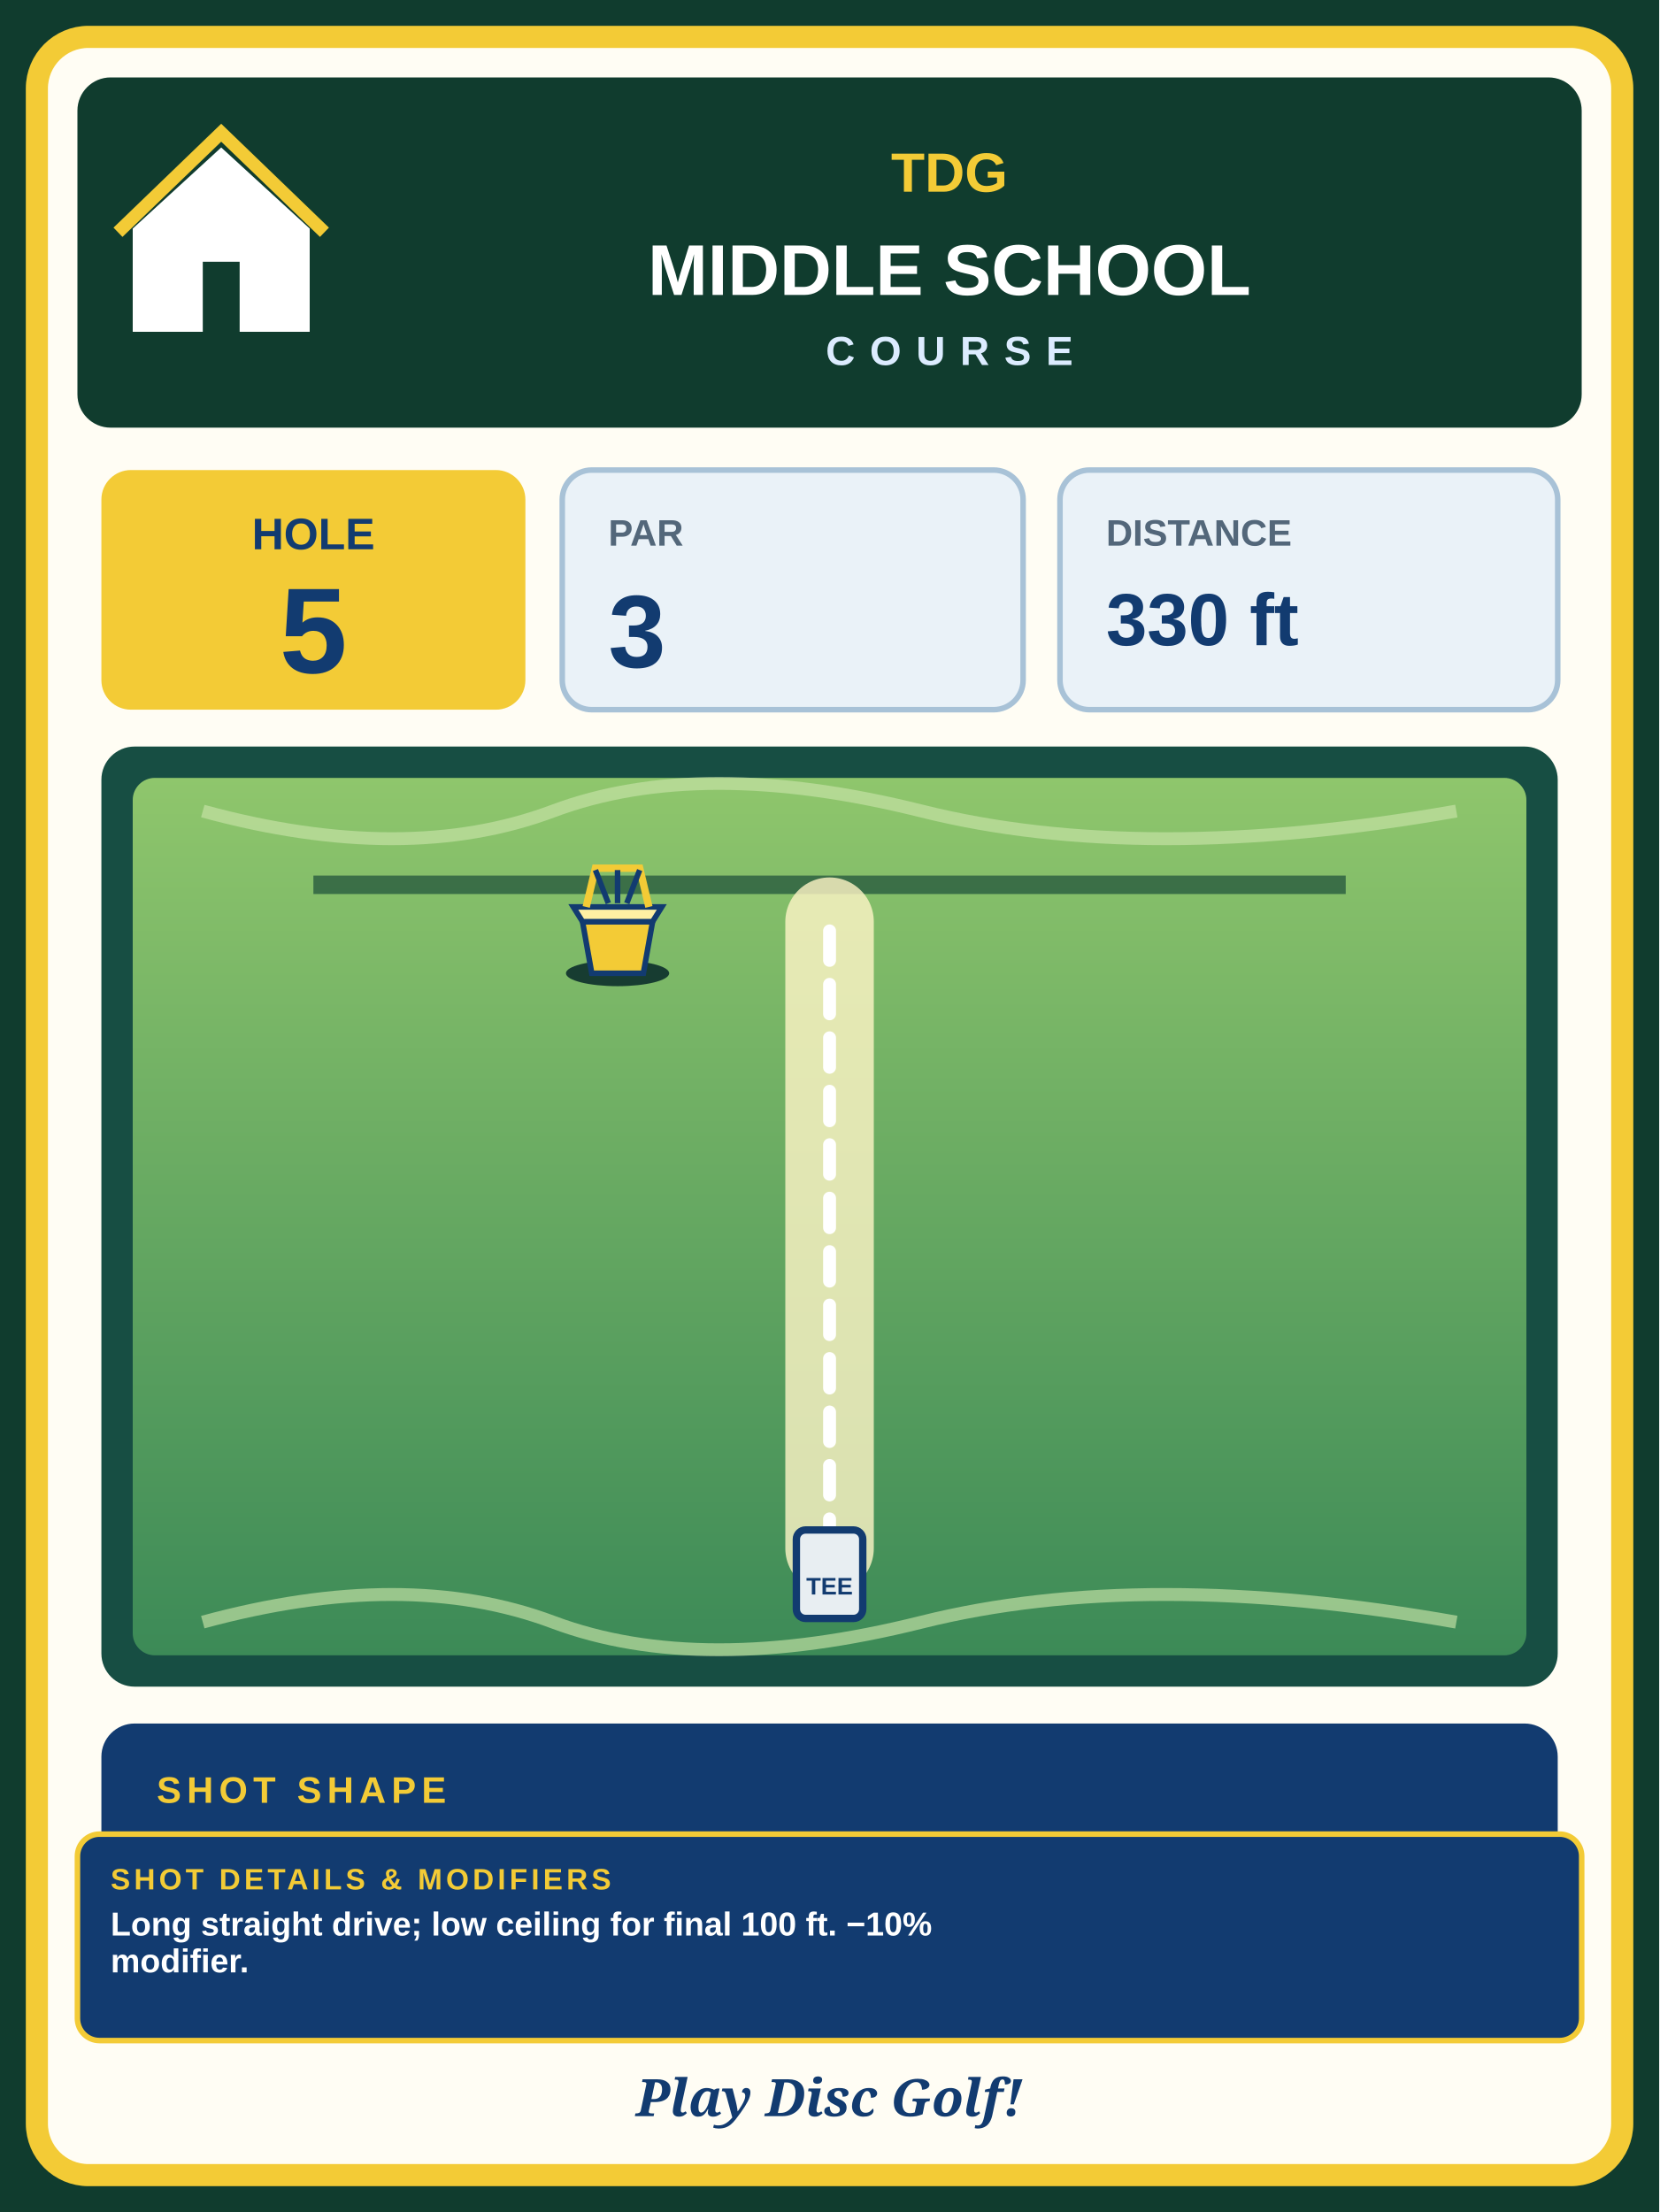
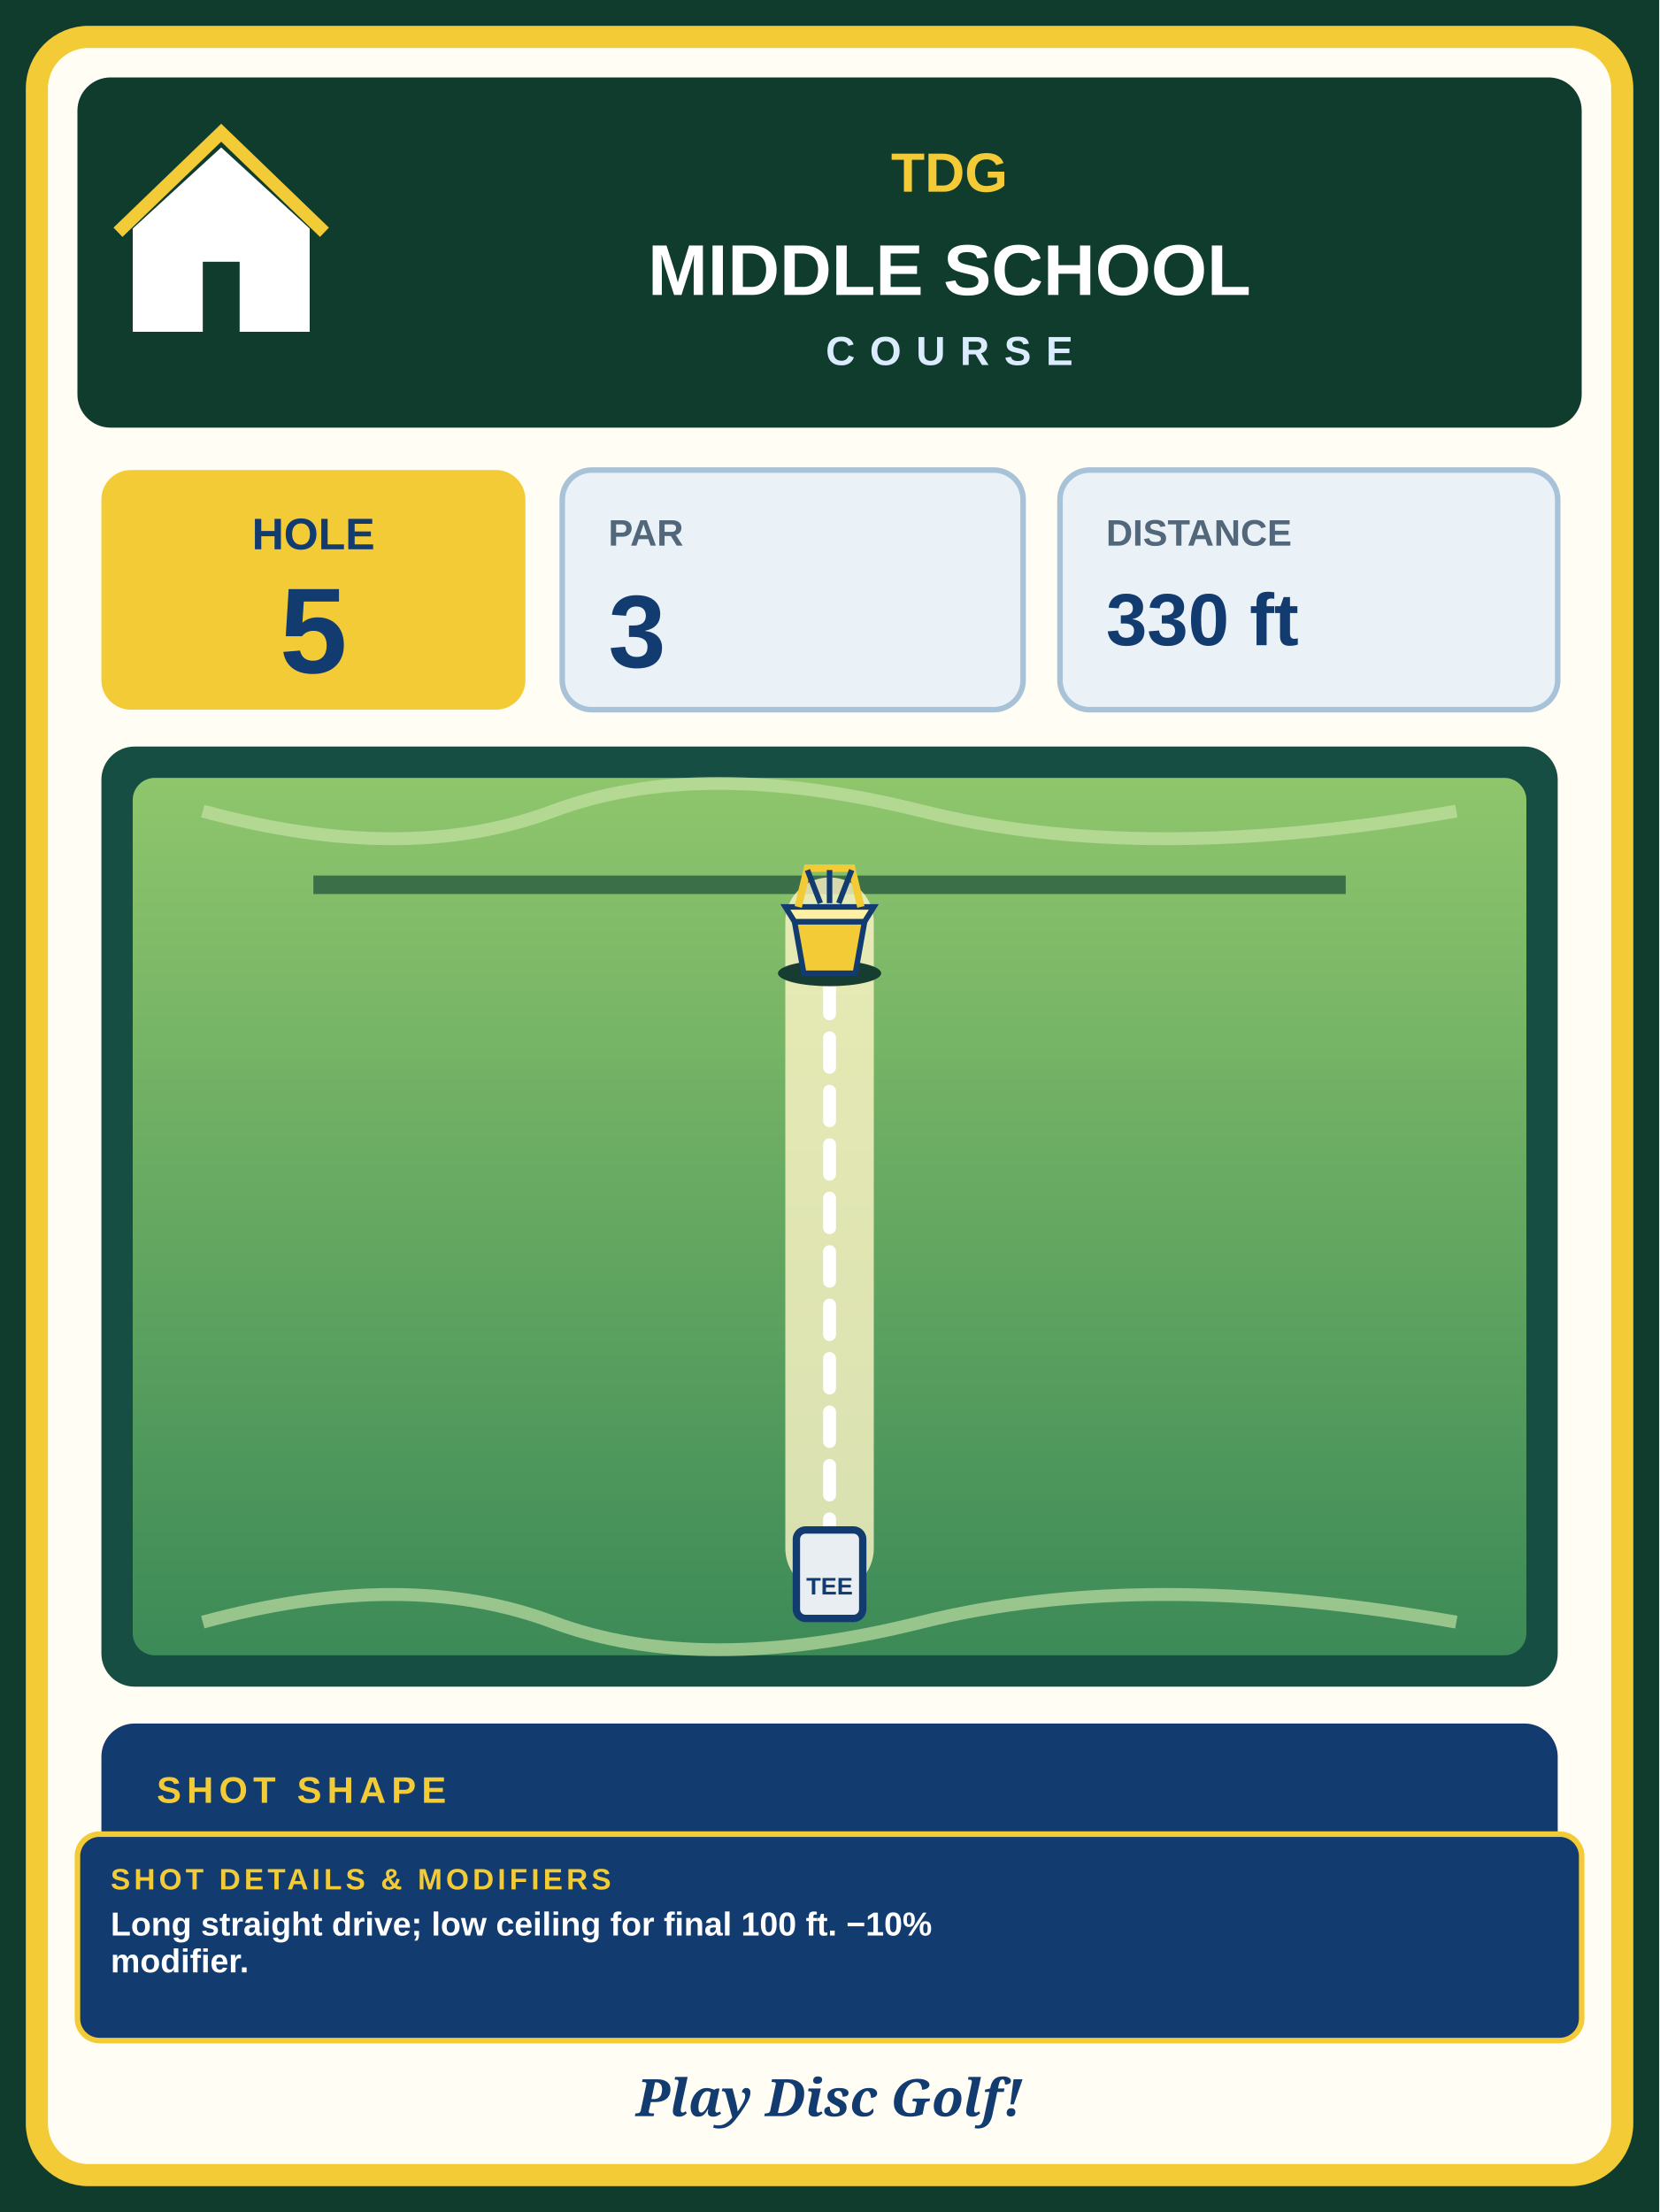
<svg xmlns="http://www.w3.org/2000/svg" viewBox="0 0 900 1200">
  <defs>
    <linearGradient id="field" x2="0" y2="1">
      <stop stop-color="#8fc66c" />
      <stop offset="1" stop-color="#3c8a57" />
    </linearGradient>
  </defs>
  <rect width="900" height="1200" fill="#103c2e" />
  <rect x="20" y="20" width="860" height="1160" rx="28" fill="#fffdf4" stroke="#f3cb36" stroke-width="12" />
  <rect x="42" y="42" width="816" height="190" rx="18" fill="#103c2e" />
  <g transform="translate(72 72)" fill="#fff">
    <path d="M0 52 L48 8 L96 52 V108 H0Z" />
    <rect x="38" y="70" width="20" height="38" fill="#103c2e" />
    <path d="M-8 54 L48 0 L104 54" fill="none" stroke="#f3cb36" stroke-width="7" />
  </g>
  <text x="515" y="104" text-anchor="middle" font-family="Arial" font-size="30" font-weight="900" fill="#f3cb36">TDG</text>
  <text x="515" y="160" text-anchor="middle" font-family="Arial" font-size="39" font-weight="900" fill="#fff">MIDDLE SCHOOL</text>
  <text x="515" y="198" text-anchor="middle" font-family="Arial" font-size="22" font-weight="800" letter-spacing="8" fill="#dcecff">COURSE</text>
  <rect x="55" y="255" width="230" height="130" rx="16" fill="#f3cb36" />
  <text x="170" y="298" text-anchor="middle" font-family="Arial" font-size="24" font-weight="900" fill="#123b70">HOLE</text>
  <text x="170" y="365" text-anchor="middle" font-family="Arial" font-size="66" font-weight="900" fill="#123b70">5</text>
  <rect x="305" y="255" width="250" height="130" rx="16" fill="#eaf2f8" stroke="#a8c2d7" stroke-width="3" />
  <text x="330" y="296" font-family="Arial" font-size="20" font-weight="800" fill="#53677a">PAR</text>
  <text x="330" y="362" font-family="Arial" font-size="56" font-weight="900" fill="#123b70">3</text>
  <rect x="575" y="255" width="270" height="130" rx="16" fill="#eaf2f8" stroke="#a8c2d7" stroke-width="3" />
  <text x="600" y="296" font-family="Arial" font-size="20" font-weight="800" fill="#53677a">DISTANCE</text>
  <text x="600" y="350" font-family="Arial" font-size="40" font-weight="900" fill="#123b70">330 ft</text>
  <rect x="55" y="405" width="790" height="510" rx="18" fill="#174e43" />
  <rect x="72" y="422" width="756" height="476" rx="12" fill="url(#field)" />
  <path d="M110 440 Q220 470 300 440 T500 440 T790 440 M110 880 Q220 850 300 880 T500 880 T790 880" fill="none" stroke="#c7e3a8" stroke-width="7" opacity=".65" />
  <path d="M170 480 L730 480" stroke="#285b3f" stroke-width="10" opacity=".8" />
  <path d="M450 840 L450 500" fill="none" stroke="#fff5c7" stroke-width="48" stroke-linecap="round" stroke-linejoin="round" opacity=".8" />
  <path d="M450 840 L450 500" fill="none" stroke="#fff" stroke-width="7" stroke-dasharray="16 13" stroke-linecap="round" stroke-linejoin="round" />
  <rect x="432" y="830" width="36" height="48" rx="5" fill="#e8eef2" stroke="#123b70" stroke-width="4" />
  <text x="450" y="865" text-anchor="middle" font-family="Arial" font-size="13" font-weight="900" fill="#123b70">TEE</text>
-   <g transform="translate(335 500)">
+   <g transform="translate(450 500)">
    <ellipse cx="0" cy="28" rx="28" ry="7" fill="#173c31" />
    <path d="M-19 0 H19 L14 28 H-14Z" fill="#f3cb36" stroke="#123b70" stroke-width="3" />
    <path d="M-24 -8 H24 L19 0 H-19Z" fill="#fff0a3" stroke="#123b70" stroke-width="3" />
    <path d="M-17 -8 L-12 -29 H12 L17 -8" fill="none" stroke="#f3cb36" stroke-width="4" />
    <path d="M-12 -28 L-5 -10 M0 -28 V-10 M12 -28 L5 -10" stroke="#123b70" stroke-width="3" />
  </g>
  <rect x="55" y="935" width="790" height="170" rx="18" fill="#123b70" />
  <text x="85" y="978" font-family="Arial" font-size="20" font-weight="900" letter-spacing="3" fill="#f3cb36">SHOT SHAPE</text>
  <text x="85" y="1024" font-family="Arial" font-size="27" font-weight="900" fill="#fff">Hyzer</text>
  <text x="85" y="1066" font-family="Arial" font-size="19" fill="#dcecff">Long straight drive with a low ceiling for the final 100 ft (−1…</text>
  <text x="450" y="1148" text-anchor="middle" font-family="Georgia,serif" font-size="28" font-weight="bold" font-style="italic" fill="#123b70">Play Disc Golf!</text>
  <g id="complete-hole-details">
    <rect x="42" y="995" width="816" height="112" rx="12" fill="#123b70" stroke="#f3cb36" stroke-width="3" />
    <text x="60" y="1025" font-family="Arial,sans-serif" font-size="16" font-weight="900" letter-spacing="2" fill="#f3cb36">SHOT DETAILS &amp; MODIFIERS</text>
    <text x="60" y="1050" font-family="Arial,sans-serif" font-size="18" font-weight="900" fill="#fff">Long straight drive; low ceiling for final 100 ft. −10%</text>
    <text x="60" y="1070" font-family="Arial,sans-serif" font-size="18" font-weight="700" fill="#fff">modifier.</text>
  </g>
</svg>
